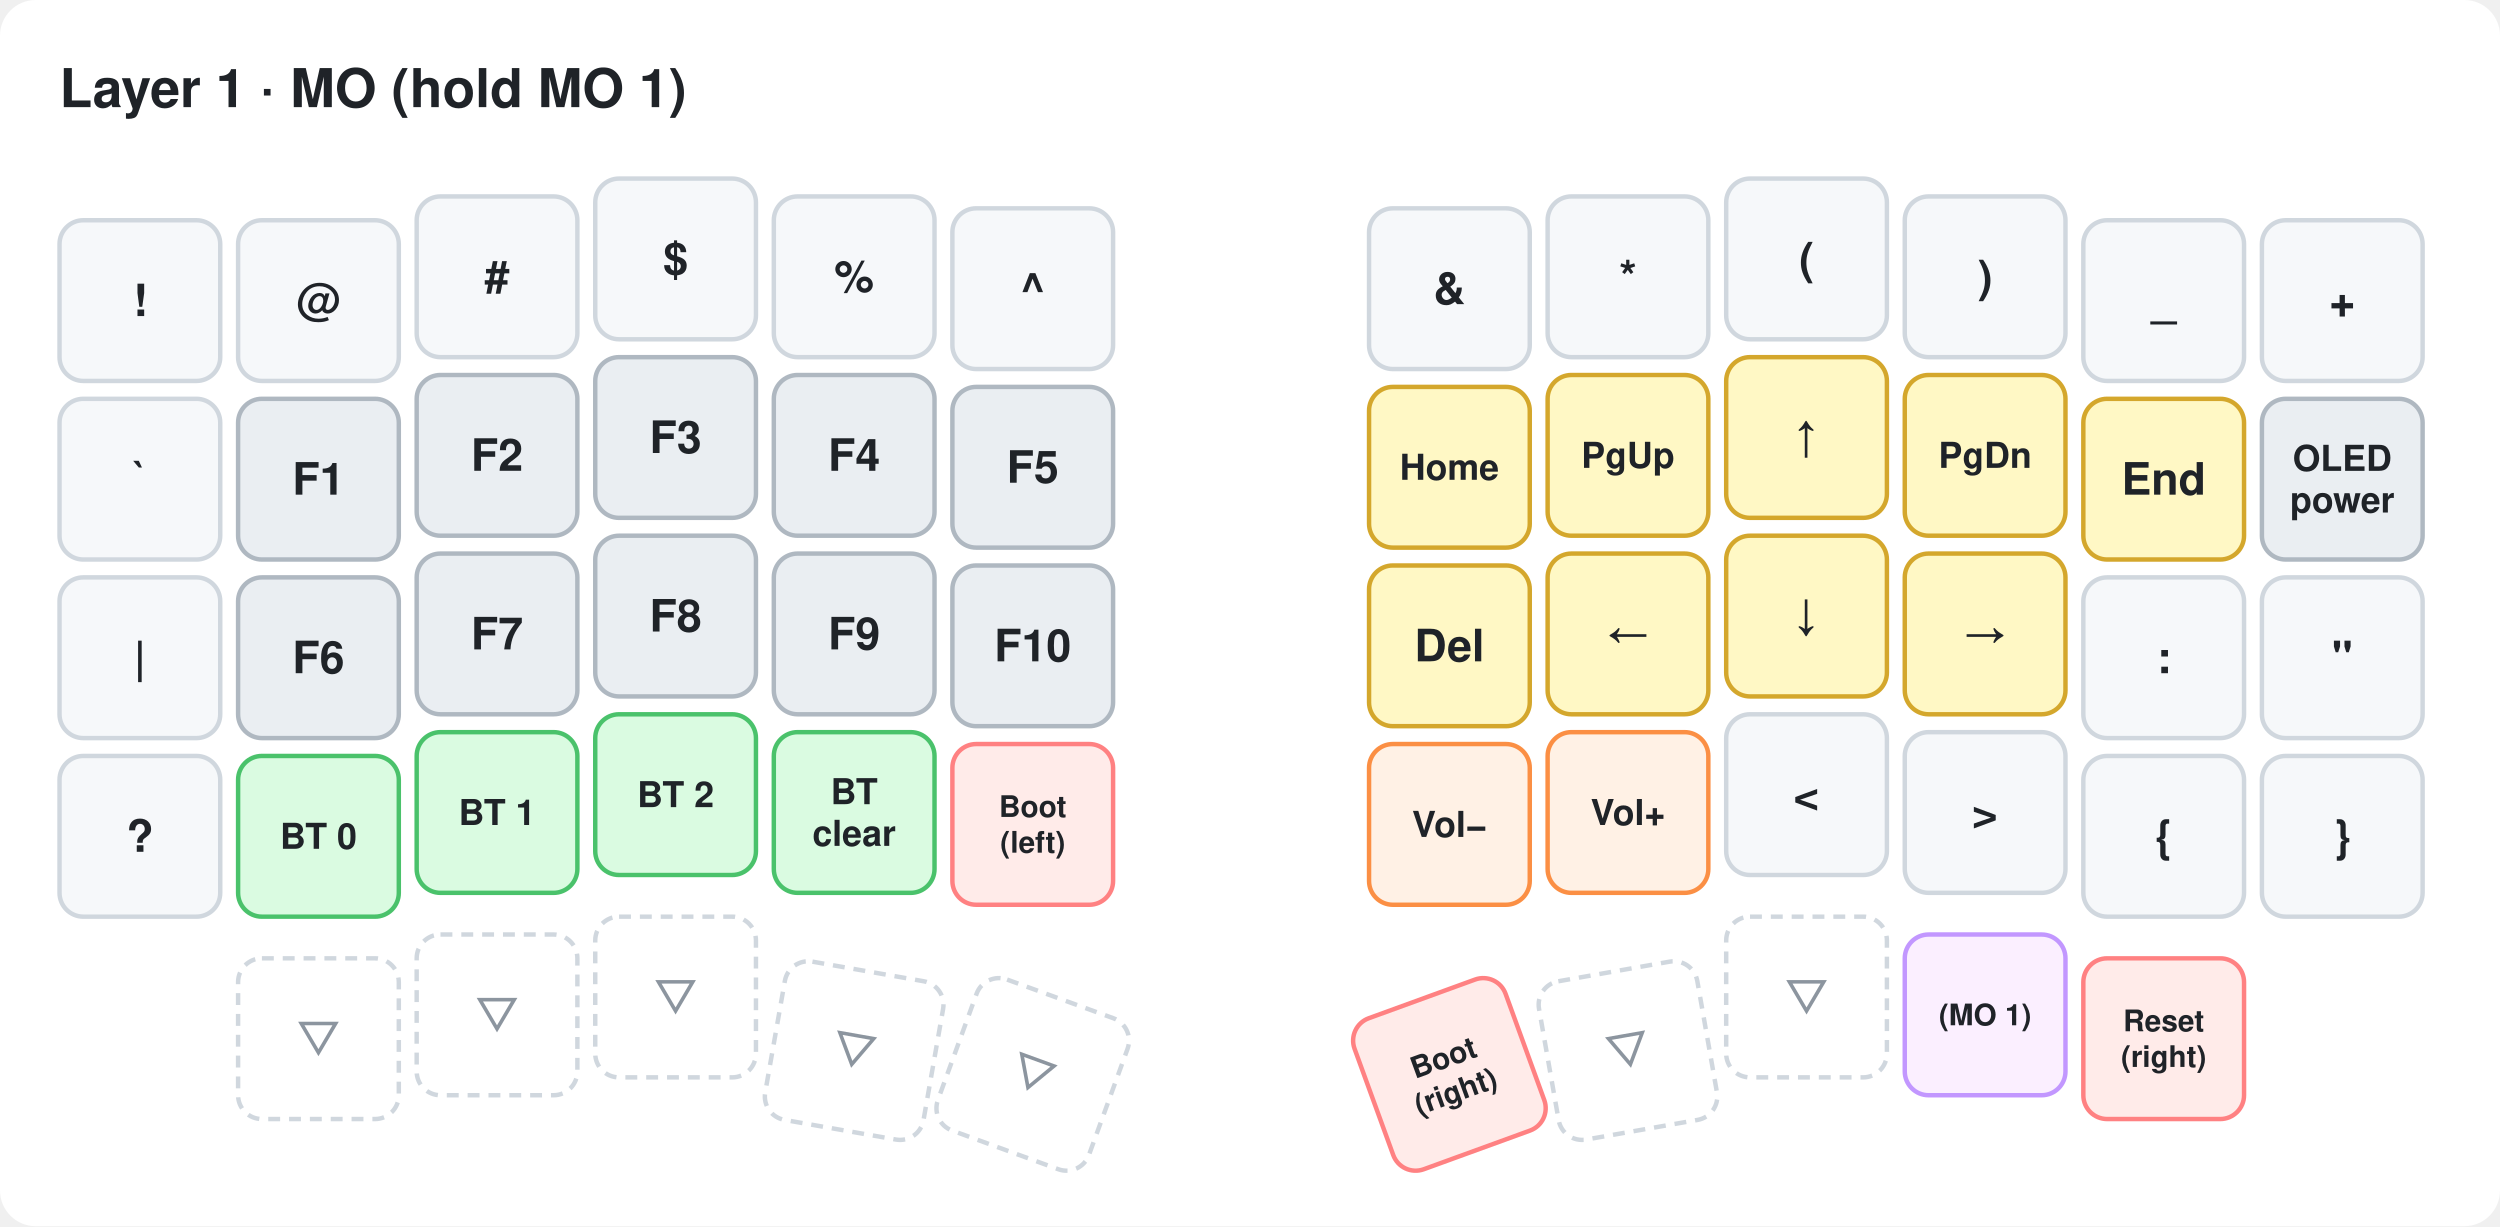
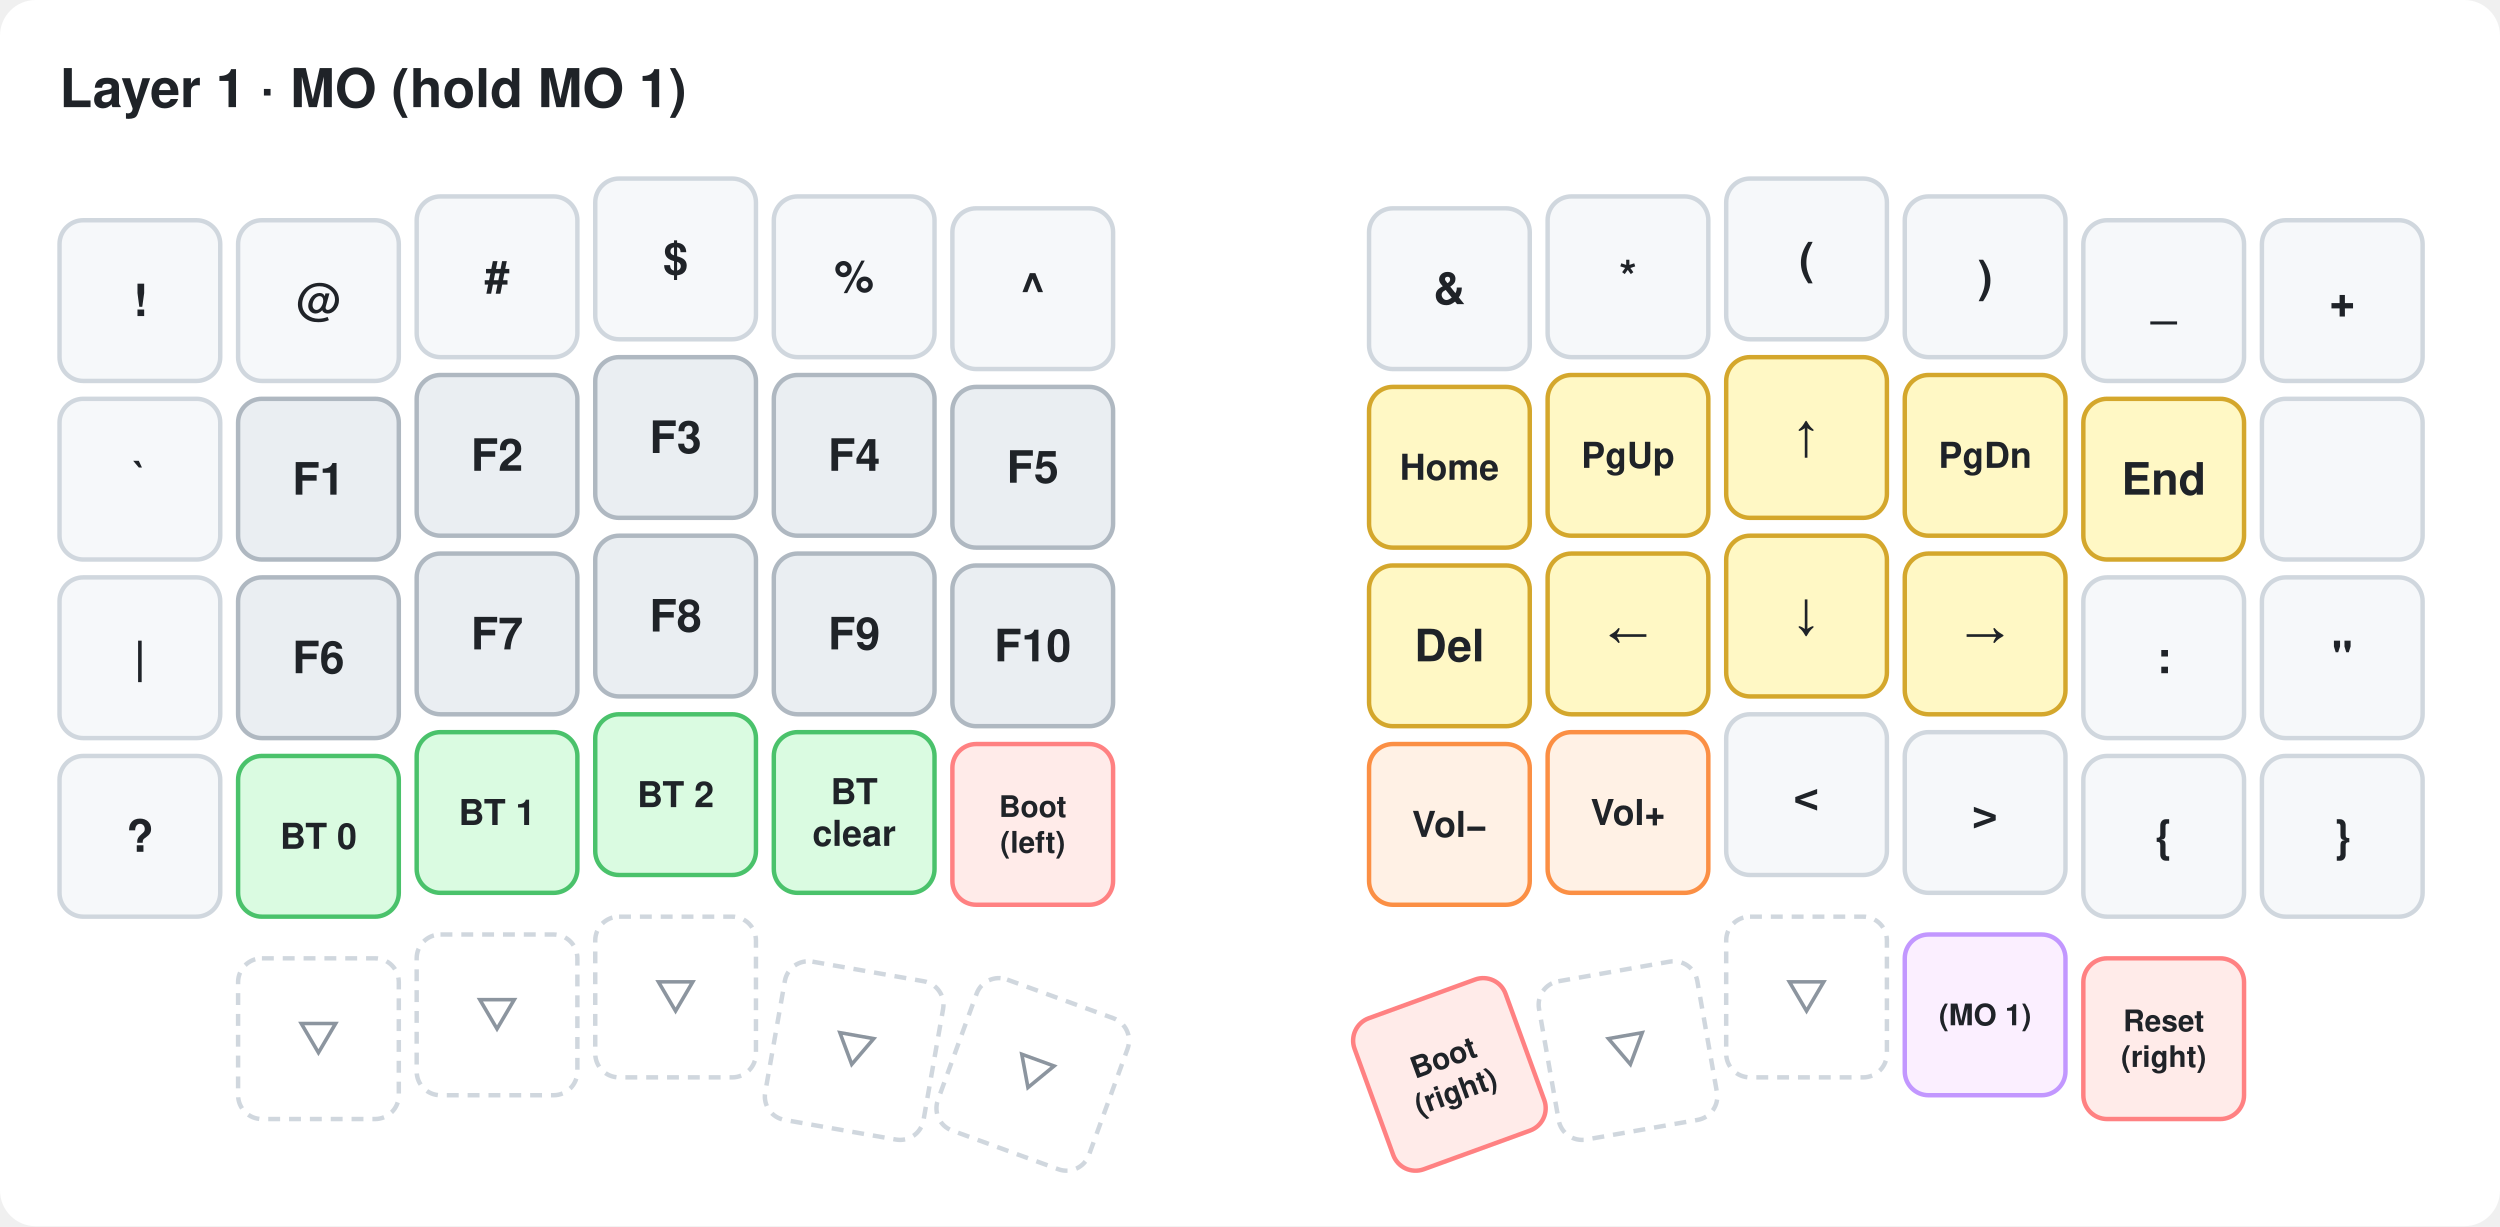
<svg xmlns="http://www.w3.org/2000/svg" viewBox="0 0 840 412" width="840" height="412">
  <style>
.bg{fill:#ffffff}.title{fill:#1f2328;font:600 18px -apple-system,Segoe UI,Helvetica,Arial,sans-serif}
.k{fill:#f6f8fa;stroke:#d0d7de;stroke-width:1.5}.t{fill:#1f2328;text-anchor:middle;font-family:-apple-system,Segoe UI,Helvetica,Arial,sans-serif;font-weight:600}
.k.mod{fill:#ddf4ff;stroke:#54aeff}.k.layer{fill:#fbefff;stroke:#c297ff}.k.bt{fill:#dafbe1;stroke:#4ac26b}
.k.sys{fill:#ffebe9;stroke:#ff8182}.k.nav{fill:#fff8c5;stroke:#d4a72c}.k.fn{fill:#eaeef2;stroke:#afb8c1}.k.media{fill:#fff1e5;stroke:#fb8f44}
.k.trans{fill:none;stroke:#d0d7de;stroke-dasharray:4 3}.t.trans{fill:#8c959f;font-weight:400}
@media (prefers-color-scheme: dark){
.bg{fill:#0d1117}.title{fill:#e6edf3}.k{fill:#161b22;stroke:#30363d}.t{fill:#e6edf3}
.k.mod{fill:#0c2d4a;stroke:#1f6feb}.k.layer{fill:#2b1846;stroke:#8957e5}.k.bt{fill:#0f2e1b;stroke:#2ea043}
.k.sys{fill:#3c1218;stroke:#da3633}.k.nav{fill:#33270a;stroke:#bb8009}.k.fn{fill:#21262d;stroke:#484f58}.k.media{fill:#3d1d0b;stroke:#db6d28}
.k.trans{fill:none;stroke:#30363d}.t.trans{fill:#6e7681}}</style>
  <rect class="bg" width="840" height="412" rx="12" />
  <text x="20" y="36" class="title">Layer 1 · MO (hold MO 1)</text>
  <g>
    <rect x="20" y="74" width="54" height="54" rx="8" class="k n" />
    <text x="47.0" y="106.2" font-size="15" class="t n">!</text>
  </g>
  <g>
    <rect x="80" y="74" width="54" height="54" rx="8" class="k n" />
    <text x="107.0" y="106.2" font-size="15" class="t n">@</text>
  </g>
  <g>
    <rect x="140" y="66" width="54" height="54" rx="8" class="k n" />
    <text x="167.0" y="98.2" font-size="15" class="t n">#</text>
  </g>
  <g>
    <rect x="200" y="60" width="54" height="54" rx="8" class="k n" />
    <text x="227.0" y="92.2" font-size="15" class="t n">$</text>
  </g>
  <g>
    <rect x="260" y="66" width="54" height="54" rx="8" class="k n" />
    <text x="287.0" y="98.2" font-size="15" class="t n">%</text>
  </g>
  <g>
    <rect x="320" y="70" width="54" height="54" rx="8" class="k n" />
    <text x="347.0" y="102.2" font-size="15" class="t n">^</text>
  </g>
  <g>
    <rect x="460" y="70" width="54" height="54" rx="8" class="k n" />
    <text x="487.0" y="102.2" font-size="15" class="t n">&amp;</text>
  </g>
  <g>
    <rect x="520" y="66" width="54" height="54" rx="8" class="k n" />
    <text x="547.0" y="98.2" font-size="15" class="t n">*</text>
  </g>
  <g>
    <rect x="580" y="60" width="54" height="54" rx="8" class="k n" />
    <text x="607.0" y="92.2" font-size="15" class="t n">(</text>
  </g>
  <g>
    <rect x="640" y="66" width="54" height="54" rx="8" class="k n" />
    <text x="667.0" y="98.2" font-size="15" class="t n">)</text>
  </g>
  <g>
    <rect x="700" y="74" width="54" height="54" rx="8" class="k n" />
    <text x="727.0" y="106.2" font-size="15" class="t n">_</text>
  </g>
  <g>
    <rect x="760" y="74" width="54" height="54" rx="8" class="k n" />
    <text x="787.0" y="106.2" font-size="15" class="t n">+</text>
  </g>
  <g>
    <rect x="20" y="134" width="54" height="54" rx="8" class="k n" />
    <text x="47.0" y="166.2" font-size="15" class="t n">`</text>
  </g>
  <g>
    <rect x="80" y="134" width="54" height="54" rx="8" class="k fn" />
    <text x="107.0" y="166.2" font-size="15" class="t fn">F1</text>
  </g>
  <g>
    <rect x="140" y="126" width="54" height="54" rx="8" class="k fn" />
    <text x="167.0" y="158.2" font-size="15" class="t fn">F2</text>
  </g>
  <g>
    <rect x="200" y="120" width="54" height="54" rx="8" class="k fn" />
    <text x="227.0" y="152.2" font-size="15" class="t fn">F3</text>
  </g>
  <g>
    <rect x="260" y="126" width="54" height="54" rx="8" class="k fn" />
    <text x="287.0" y="158.2" font-size="15" class="t fn">F4</text>
  </g>
  <g>
    <rect x="320" y="130" width="54" height="54" rx="8" class="k fn" />
    <text x="347.0" y="162.2" font-size="15" class="t fn">F5</text>
  </g>
  <g>
    <rect x="460" y="130" width="54" height="54" rx="8" class="k nav" />
    <text x="487.0" y="161.2" font-size="12" class="t nav">Home</text>
  </g>
  <g>
    <rect x="520" y="126" width="54" height="54" rx="8" class="k nav" />
    <text x="547.0" y="157.2" font-size="12" class="t nav">PgUp</text>
  </g>
  <g>
    <rect x="580" y="120" width="54" height="54" rx="8" class="k nav" />
    <text x="607.0" y="152.2" font-size="15" class="t nav">↑</text>
  </g>
  <g>
    <rect x="640" y="126" width="54" height="54" rx="8" class="k nav" />
    <text x="667.0" y="157.2" font-size="12" class="t nav">PgDn</text>
  </g>
  <g>
    <rect x="700" y="134" width="54" height="54" rx="8" class="k nav" />
    <text x="727.0" y="166.2" font-size="15" class="t nav">End</text>
  </g>
  <g>
-     <rect x="760" y="134" width="54" height="54" rx="8" class="k fn" />
-     <text x="787.0" y="158.2" font-size="12" class="t fn">OLED</text>
-     <text x="787.0" y="172.2" font-size="12" class="t fn">power</text>
+     <rect x="760" y="134" width="54" height="54" rx="8" class="k n" />
+     <text x="787.0" y="166.2" font-size="15" class="t n" />
  </g>
  <g>
    <rect x="20" y="194" width="54" height="54" rx="8" class="k n" />
    <text x="47.0" y="226.2" font-size="15" class="t n">|</text>
  </g>
  <g>
    <rect x="80" y="194" width="54" height="54" rx="8" class="k fn" />
    <text x="107.0" y="226.2" font-size="15" class="t fn">F6</text>
  </g>
  <g>
    <rect x="140" y="186" width="54" height="54" rx="8" class="k fn" />
    <text x="167.0" y="218.2" font-size="15" class="t fn">F7</text>
  </g>
  <g>
    <rect x="200" y="180" width="54" height="54" rx="8" class="k fn" />
    <text x="227.0" y="212.2" font-size="15" class="t fn">F8</text>
  </g>
  <g>
    <rect x="260" y="186" width="54" height="54" rx="8" class="k fn" />
    <text x="287.0" y="218.2" font-size="15" class="t fn">F9</text>
  </g>
  <g>
    <rect x="320" y="190" width="54" height="54" rx="8" class="k fn" />
    <text x="347.0" y="222.2" font-size="15" class="t fn">F10</text>
  </g>
  <g>
    <rect x="460" y="190" width="54" height="54" rx="8" class="k nav" />
    <text x="487.0" y="222.2" font-size="15" class="t nav">Del</text>
  </g>
  <g>
    <rect x="520" y="186" width="54" height="54" rx="8" class="k nav" />
    <text x="547.0" y="218.2" font-size="15" class="t nav">←</text>
  </g>
  <g>
    <rect x="580" y="180" width="54" height="54" rx="8" class="k nav" />
    <text x="607.0" y="212.2" font-size="15" class="t nav">↓</text>
  </g>
  <g>
    <rect x="640" y="186" width="54" height="54" rx="8" class="k nav" />
    <text x="667.0" y="218.2" font-size="15" class="t nav">→</text>
  </g>
  <g>
    <rect x="700" y="194" width="54" height="54" rx="8" class="k n" />
    <text x="727.0" y="226.2" font-size="15" class="t n">:</text>
  </g>
  <g>
    <rect x="760" y="194" width="54" height="54" rx="8" class="k n" />
    <text x="787.0" y="226.2" font-size="15" class="t n">"</text>
  </g>
  <g>
    <rect x="20" y="254" width="54" height="54" rx="8" class="k n" />
    <text x="47.0" y="286.2" font-size="15" class="t n">?</text>
  </g>
  <g>
    <rect x="80" y="254" width="54" height="54" rx="8" class="k bt" />
    <text x="107.0" y="285.2" font-size="12" class="t bt">BT 0</text>
  </g>
  <g>
    <rect x="140" y="246" width="54" height="54" rx="8" class="k bt" />
    <text x="167.0" y="277.2" font-size="12" class="t bt">BT 1</text>
  </g>
  <g>
    <rect x="200" y="240" width="54" height="54" rx="8" class="k bt" />
    <text x="227.0" y="271.2" font-size="12" class="t bt">BT 2</text>
  </g>
  <g>
    <rect x="260" y="246" width="54" height="54" rx="8" class="k bt" />
    <text x="287.0" y="270.2" font-size="12" class="t bt">BT</text>
    <text x="287.0" y="284.2" font-size="12" class="t bt">clear</text>
  </g>
  <g>
    <rect x="320" y="250" width="54" height="54" rx="8" class="k sys" />
    <text x="347.0" y="274.5" font-size="10" class="t sys">Boot</text>
    <text x="347.0" y="286.5" font-size="10" class="t sys">(left)</text>
  </g>
  <g>
    <rect x="460" y="250" width="54" height="54" rx="8" class="k media" />
    <text x="487.0" y="281.2" font-size="12" class="t media">Vol−</text>
  </g>
  <g>
    <rect x="520" y="246" width="54" height="54" rx="8" class="k media" />
    <text x="547.0" y="277.2" font-size="12" class="t media">Vol+</text>
  </g>
  <g>
    <rect x="580" y="240" width="54" height="54" rx="8" class="k n" />
    <text x="607.0" y="272.2" font-size="15" class="t n">&lt;</text>
  </g>
  <g>
    <rect x="640" y="246" width="54" height="54" rx="8" class="k n" />
    <text x="667.0" y="278.2" font-size="15" class="t n">&gt;</text>
  </g>
  <g>
    <rect x="700" y="254" width="54" height="54" rx="8" class="k n" />
    <text x="727.0" y="286.2" font-size="15" class="t n">{</text>
  </g>
  <g>
    <rect x="760" y="254" width="54" height="54" rx="8" class="k n" />
    <text x="787.0" y="286.2" font-size="15" class="t n">}</text>
  </g>
  <g>
    <rect x="80" y="322" width="54" height="54" rx="8" class="k trans" />
    <text x="107.0" y="354.2" font-size="15" class="t trans">▽</text>
  </g>
  <g>
    <rect x="140" y="314" width="54" height="54" rx="8" class="k trans" />
    <text x="167.0" y="346.2" font-size="15" class="t trans">▽</text>
  </g>
  <g>
    <rect x="200" y="308" width="54" height="54" rx="8" class="k trans" />
    <text x="227.0" y="340.2" font-size="15" class="t trans">▽</text>
  </g>
  <g transform="rotate(10 287.0 353.0)">
    <rect x="260" y="326" width="54" height="54" rx="8" class="k trans" />
    <text x="287.0" y="358.2" font-size="15" class="t trans">▽</text>
  </g>
  <g transform="rotate(20 347.0 361.0)">
    <rect x="320" y="334" width="54" height="54" rx="8" class="k trans" />
    <text x="347.0" y="366.2" font-size="15" class="t trans">▽</text>
  </g>
  <g transform="rotate(-20 487.0 361.0)">
    <rect x="460" y="334" width="54" height="54" rx="8" class="k sys" />
    <text x="487.0" y="358.5" font-size="10" class="t sys">Boot</text>
    <text x="487.0" y="370.5" font-size="10" class="t sys">(right)</text>
  </g>
  <g transform="rotate(-10 547.0 353.0)">
    <rect x="520" y="326" width="54" height="54" rx="8" class="k trans" />
    <text x="547.0" y="358.2" font-size="15" class="t trans">▽</text>
  </g>
  <g>
    <rect x="580" y="308" width="54" height="54" rx="8" class="k trans" />
    <text x="607.0" y="340.2" font-size="15" class="t trans">▽</text>
  </g>
  <g>
    <rect x="640" y="314" width="54" height="54" rx="8" class="k layer" />
    <text x="667.0" y="344.5" font-size="10" class="t layer">(MO 1)</text>
  </g>
  <g>
    <rect x="700" y="322" width="54" height="54" rx="8" class="k sys" />
    <text x="727.0" y="346.5" font-size="10" class="t sys">Reset</text>
    <text x="727.0" y="358.5" font-size="10" class="t sys">(right)</text>
  </g>
</svg>
